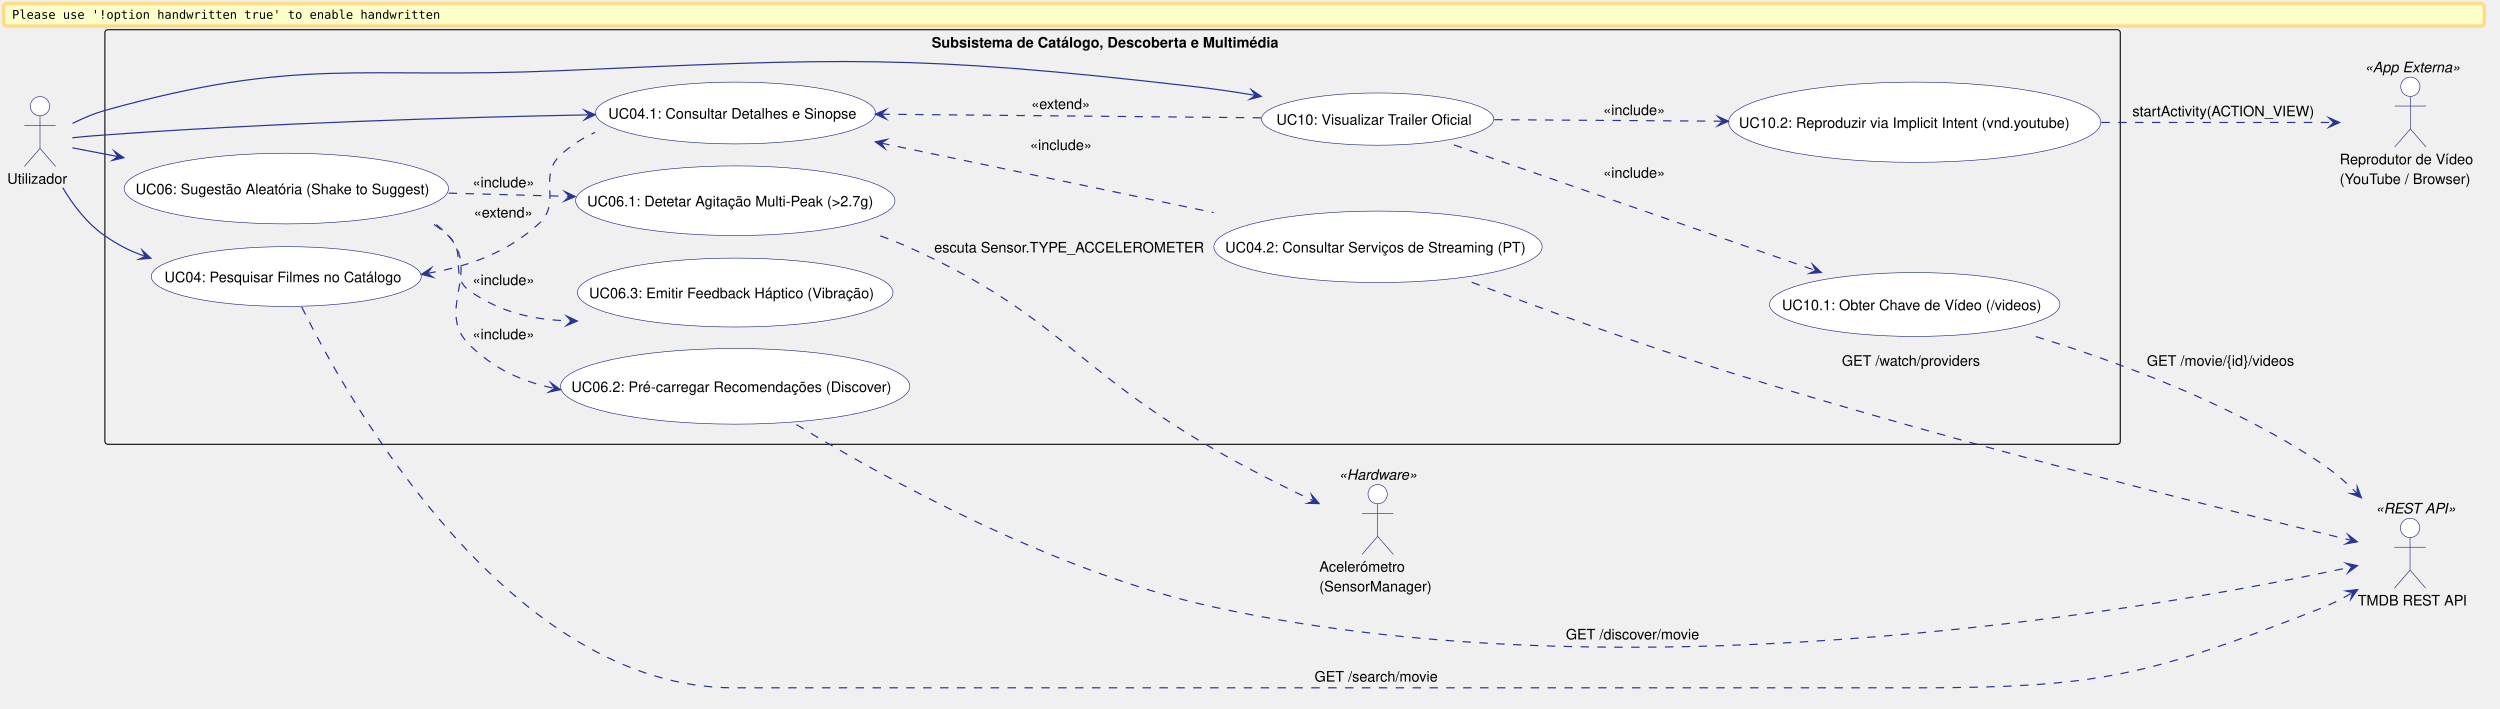
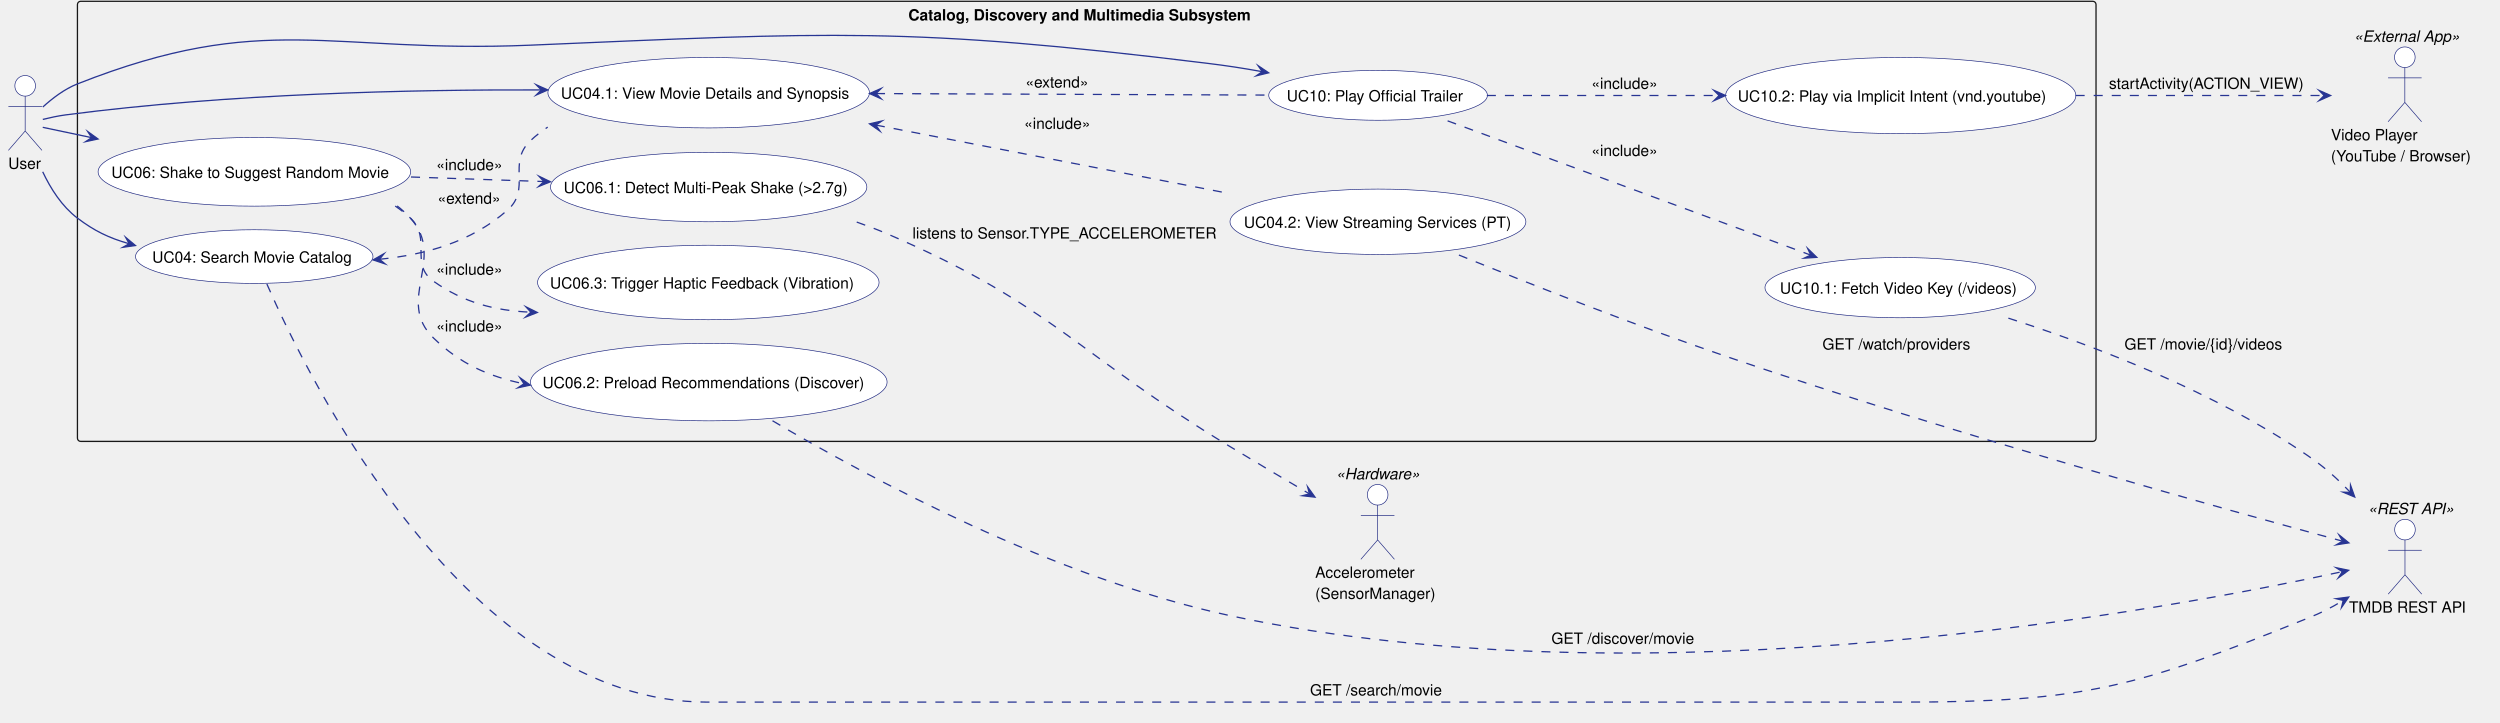
- <svg xmlns="http://www.w3.org/2000/svg" version="1.1" data-diagram-type="DESCRIPTION" style="width:2074px;height:588px;background:#FFFFFF;" width="2074px" height="588px" viewBox="0 0 2074 588" zoomAndPan="magnify" preserveAspectRatio="none" contentStyleType="text/css">
+ <svg xmlns="http://www.w3.org/2000/svg" version="1.1" data-diagram-type="DESCRIPTION" style="width:1937px;height:560px;background:#FFFFFF;" width="1937px" height="560px" viewBox="0 0 1937 560" zoomAndPan="magnify" preserveAspectRatio="none" contentStyleType="text/css">
  <defs />
  <g font-family="sans-serif" lengthAdjust="spacing">
-     <rect x="3" y="3" width="2058" height="18.62" fill="#FFC" style="stroke:#FD8;stroke-width:3;" rx="2.5" ry="2.5" />
-     <text x="10" y="15.62" fill="#000" font-size="10" textLength="354" font-family="monospace">Please use '!option handwritten true' to enable handwritten</text>
-     <g class="cluster" data-qualified-name="Subsistema de Cat.logo. Descoberta e Multim.dia" id="ent0005" data-source-line="26">
-       <rect x="87" y="24.62" width="1672" height="344" fill="none" style="stroke:#181818;stroke-width:1;" rx="2.5" ry="2.5" />
-       <text x="772.921" y="39.448" fill="#000" font-size="12" textLength="300.158" font-weight="700" font-family="'Helvetica, Arial, sans-serif'">Subsistema de Catálogo, Descoberta e Multimédia</text>
+     <g class="cluster" data-qualified-name="Catalog. Discovery and Multimedia Subsystem" id="ent0005" data-source-line="25">
+       <rect x="60" y="1" width="1564" height="341" fill="none" style="stroke:#181818;stroke-width:1;" rx="2.5" ry="2.5" />
+       <text x="703.789" y="15.828" fill="#000" font-size="12" textLength="276.422" font-weight="700" font-family="'Helvetica, Arial, sans-serif'">Catalog, Discovery and Multimedia Subsystem</text>
    </g>
-     <g class="entity" data-qualified-name="User" id="ent0001" data-source-line="21">
-       <ellipse cx="33.18" cy="88.12" rx="8" ry="8" fill="#FFF" style="stroke:#1A237E;stroke-width:0.5;" />
-       <path d="M33.18,96.12 L33.18,123.12 M20.18,104.12 L46.18,104.12 M33.18,123.12 L20.18,138.12 M33.18,123.12 L46.18,138.12" style="stroke:#1A237E;stroke-width:0.5;" fill="none" />
-       <text x="6" y="152.448" fill="#000" font-size="12" textLength="54.36" font-family="'Helvetica, Arial, sans-serif'">Utilizador</text>
+     <g class="entity" data-qualified-name="User" id="ent0001" data-source-line="20">
+       <ellipse cx="19.5" cy="66.5" rx="8" ry="8" fill="#FFF" style="stroke:#1A237E;stroke-width:0.5;" />
+       <path d="M19.5,74.5 L19.5,101.5 M6.5,82.5 L32.5,82.5 M19.5,101.5 L6.5,116.5 M19.5,101.5 L32.5,116.5" style="stroke:#1A237E;stroke-width:0.5;" fill="none" />
+       <text x="6.378" y="130.828" fill="#000" font-size="12" textLength="26.244" font-family="'Helvetica, Arial, sans-serif'">User</text>
    </g>
-     <g class="entity" data-qualified-name="TMDB" id="ent0002" data-source-line="22">
-       <ellipse cx="1999.374" cy="437.964" rx="8" ry="8" fill="#FFF" style="stroke:#1A237E;stroke-width:0.5;" />
-       <path d="M1999.374,445.964 L1999.374,472.964 M1986.374,453.964 L2012.374,453.964 M1999.374,472.964 L1986.374,487.964 M1999.374,472.964 L2012.374,487.964" style="stroke:#1A237E;stroke-width:0.5;" fill="none" />
-       <text x="1956" y="502.292" fill="#000" font-size="12" textLength="86.749" font-family="'Helvetica, Arial, sans-serif'">TMDB REST API</text>
-       <text x="1970.814" y="425.948" fill="#000" font-size="12" textLength="57.12" font-style="italic" font-family="'Helvetica, Arial, sans-serif'">«REST API»</text>
+     <g class="entity" data-qualified-name="TMDB" id="ent0002" data-source-line="21">
+       <ellipse cx="1863.374" cy="410.344" rx="8" ry="8" fill="#FFF" style="stroke:#1A237E;stroke-width:0.5;" />
+       <path d="M1863.374,418.344 L1863.374,445.344 M1850.374,426.344 L1876.374,426.344 M1863.374,445.344 L1850.374,460.344 M1863.374,445.344 L1876.374,460.344" style="stroke:#1A237E;stroke-width:0.5;" fill="none" />
+       <text x="1820" y="474.672" fill="#000" font-size="12" textLength="86.749" font-family="'Helvetica, Arial, sans-serif'">TMDB REST API</text>
+       <text x="1834.814" y="398.328" fill="#000" font-size="12" textLength="57.12" font-style="italic" font-family="'Helvetica, Arial, sans-serif'">«REST API»</text>
    </g>
-     <g class="entity" data-qualified-name="Sensor" id="ent0003" data-source-line="23">
-       <ellipse cx="1142.902" cy="409.964" rx="8" ry="8" fill="#FFF" style="stroke:#1A237E;stroke-width:0.5;" />
-       <path d="M1142.902,417.964 L1142.902,444.964 M1129.902,425.964 L1155.902,425.964 M1142.902,444.964 L1129.902,459.964 M1142.902,444.964 L1155.902,459.964" style="stroke:#1A237E;stroke-width:0.5;" fill="none" />
-       <text x="1094.5" y="474.292" fill="#000" font-size="12" textLength="76.813" font-family="'Helvetica, Arial, sans-serif'">Acelerómetro</text>
-       <text x="1094.5" y="490.636" fill="#000" font-size="12" textLength="96.805" font-family="'Helvetica, Arial, sans-serif'">(SensorManager)</text>
-       <text x="1110.7" y="397.948" fill="#000" font-size="12" textLength="64.404" font-style="italic" font-family="'Helvetica, Arial, sans-serif'">«Hardware»</text>
+     <g class="entity" data-qualified-name="Sensor" id="ent0003" data-source-line="22">
+       <ellipse cx="1067.402" cy="383.344" rx="8" ry="8" fill="#FFF" style="stroke:#1A237E;stroke-width:0.5;" />
+       <path d="M1067.402,391.344 L1067.402,418.344 M1054.402,399.344 L1080.402,399.344 M1067.402,418.344 L1054.402,433.344 M1067.402,418.344 L1080.402,433.344" style="stroke:#1A237E;stroke-width:0.5;" fill="none" />
+       <text x="1019" y="447.672" fill="#000" font-size="12" textLength="82.081" font-family="'Helvetica, Arial, sans-serif'">Accelerometer</text>
+       <text x="1019" y="464.016" fill="#000" font-size="12" textLength="96.805" font-family="'Helvetica, Arial, sans-serif'">(SensorManager)</text>
+       <text x="1035.2" y="371.328" fill="#000" font-size="12" textLength="64.404" font-style="italic" font-family="'Helvetica, Arial, sans-serif'">«Hardware»</text>
    </g>
-     <g class="entity" data-qualified-name="VideoPlayer" id="ent0004" data-source-line="24">
-       <ellipse cx="1999.632" cy="71.964" rx="8" ry="8" fill="#FFF" style="stroke:#1A237E;stroke-width:0.5;" />
-       <path d="M1999.632,79.964 L1999.632,106.964 M1986.632,87.964 L2012.632,87.964 M1999.632,106.964 L1986.632,121.964 M1999.632,106.964 L2012.632,121.964" style="stroke:#1A237E;stroke-width:0.5;" fill="none" />
-       <text x="1941" y="136.292" fill="#000" font-size="12" textLength="117.265" font-family="'Helvetica, Arial, sans-serif'">Reprodutor de Vídeo</text>
-       <text x="1941" y="152.636" fill="#000" font-size="12" textLength="114.529" font-family="'Helvetica, Arial, sans-serif'">(YouTube / Browser)</text>
-       <text x="1961.79" y="59.948" fill="#000" font-size="12" textLength="75.685" font-style="italic" font-family="'Helvetica, Arial, sans-serif'">«App Externa»</text>
+     <g class="entity" data-qualified-name="VideoPlayer" id="ent0004" data-source-line="23">
+       <ellipse cx="1863.264" cy="44.344" rx="8" ry="8" fill="#FFF" style="stroke:#1A237E;stroke-width:0.5;" />
+       <path d="M1863.264,52.344 L1863.264,79.344 M1850.264,60.344 L1876.264,60.344 M1863.264,79.344 L1850.264,94.344 M1863.264,79.344 L1876.264,94.344" style="stroke:#1A237E;stroke-width:0.5;" fill="none" />
+       <text x="1806" y="108.672" fill="#000" font-size="12" textLength="69.757" font-family="'Helvetica, Arial, sans-serif'">Video Player</text>
+       <text x="1806" y="125.016" fill="#000" font-size="12" textLength="114.529" font-family="'Helvetica, Arial, sans-serif'">(YouTube / Browser)</text>
+       <text x="1823.874" y="32.328" fill="#000" font-size="12" textLength="78.781" font-style="italic" font-family="'Helvetica, Arial, sans-serif'">«External App»</text>
    </g>
-     <g class="entity" data-qualified-name="Subsistema de Cat.logo. Descoberta e Multim.dia.UC04" id="ent0006" data-source-line="27">
-       <ellipse cx="237.495" cy="229.419" rx="111.995" ry="24.799" fill="#FFF" style="stroke:#1A237E;stroke-width:0.5;" />
-       <text x="136.449" y="234.091" fill="#000" font-size="12" textLength="202.093" font-family="'Helvetica, Arial, sans-serif'">UC04: Pesquisar Filmes no Catálogo</text>
+     <g class="entity" data-qualified-name="Catalog. Discovery and Multimedia Subsystem.UC04" id="ent0006" data-source-line="26">
+       <ellipse cx="196.986" cy="198.797" rx="91.986" ry="20.797" fill="#FFF" style="stroke:#1A237E;stroke-width:0.5;" />
+       <text x="117.936" y="203.469" fill="#000" font-size="12" textLength="158.101" font-family="'Helvetica, Arial, sans-serif'">UC04: Search Movie Catalog</text>
    </g>
-     <g class="entity" data-qualified-name="Subsistema de Cat.logo. Descoberta e Multim.dia.UC04_1" id="ent0007" data-source-line="28">
-       <ellipse cx="610.157" cy="93.751" rx="116.157" ry="25.631" fill="#FFF" style="stroke:#1A237E;stroke-width:0.5;" />
-       <text x="504.635" y="98.424" fill="#000" font-size="12" textLength="211.046" font-family="'Helvetica, Arial, sans-serif'">UC04.1: Consultar Detalhes e Sinopse</text>
+     <g class="entity" data-qualified-name="Catalog. Discovery and Multimedia Subsystem.UC04_1" id="ent0007" data-source-line="27">
+       <ellipse cx="549.071" cy="71.814" rx="124.571" ry="27.314" fill="#FFF" style="stroke:#1A237E;stroke-width:0.5;" />
+       <text x="434.572" y="76.486" fill="#000" font-size="12" textLength="228.998" font-family="'Helvetica, Arial, sans-serif'">UC04.1: View Movie Details and Synopsis</text>
    </g>
-     <g class="entity" data-qualified-name="Subsistema de Cat.logo. Descoberta e Multim.dia.UC04_2" id="ent0008" data-source-line="29">
-       <ellipse cx="1143.203" cy="204.761" rx="136.203" ry="29.641" fill="#FFF" style="stroke:#1A237E;stroke-width:0.5;" />
-       <text x="1016.422" y="209.433" fill="#000" font-size="12" textLength="253.562" font-family="'Helvetica, Arial, sans-serif'">UC04.2: Consultar Serviços de Streaming (PT)</text>
+     <g class="entity" data-qualified-name="Catalog. Discovery and Multimedia Subsystem.UC04_2" id="ent0008" data-source-line="28">
+       <ellipse cx="1067.626" cy="171.825" rx="114.626" ry="25.325" fill="#FFF" style="stroke:#1A237E;stroke-width:0.5;" />
+       <text x="963.747" y="176.497" fill="#000" font-size="12" textLength="207.757" font-family="'Helvetica, Arial, sans-serif'">UC04.2: View Streaming Services (PT)</text>
    </g>
-     <g class="entity" data-qualified-name="Subsistema de Cat.logo. Descoberta e Multim.dia.UC10" id="ent0009" data-source-line="31">
-       <ellipse cx="1142.879" cy="98.796" rx="96.379" ry="21.676" fill="#FFF" style="stroke:#1A237E;stroke-width:0.5;" />
-       <text x="1058.914" y="103.468" fill="#000" font-size="12" textLength="167.929" font-family="'Helvetica, Arial, sans-serif'">UC10: Visualizar Trailer Oficial</text>
+     <g class="entity" data-qualified-name="Catalog. Discovery and Multimedia Subsystem.UC10" id="ent0009" data-source-line="30">
+       <ellipse cx="1067.724" cy="73.845" rx="84.724" ry="19.345" fill="#FFF" style="stroke:#1A237E;stroke-width:0.5;" />
+       <text x="996.948" y="78.517" fill="#000" font-size="12" textLength="141.553" font-family="'Helvetica, Arial, sans-serif'">UC10: Play Official Trailer</text>
    </g>
-     <g class="entity" data-qualified-name="Subsistema de Cat.logo. Descoberta e Multim.dia.UC10_1" id="ent0010" data-source-line="32">
-       <ellipse cx="1588.461" cy="252.612" rx="120.461" ry="26.492" fill="#FFF" style="stroke:#1A237E;stroke-width:0.5;" />
-       <text x="1478.336" y="257.284" fill="#000" font-size="12" textLength="220.25" font-family="'Helvetica, Arial, sans-serif'">UC10.1: Obter Chave de Vídeo (/videos)</text>
+     <g class="entity" data-qualified-name="Catalog. Discovery and Multimedia Subsystem.UC10_1" id="ent0010" data-source-line="31">
+       <ellipse cx="1472.262" cy="222.852" rx="104.762" ry="23.352" fill="#FFF" style="stroke:#1A237E;stroke-width:0.5;" />
+       <text x="1379.064" y="227.525" fill="#000" font-size="12" textLength="186.397" font-family="'Helvetica, Arial, sans-serif'">UC10.1: Fetch Video Key (/videos)</text>
    </g>
-     <g class="entity" data-qualified-name="Subsistema de Cat.logo. Descoberta e Multim.dia.UC10_2" id="ent0011" data-source-line="33">
-       <ellipse cx="1588.418" cy="101.404" rx="154.418" ry="33.284" fill="#FFF" style="stroke:#1A237E;stroke-width:0.5;" />
-       <text x="1442.617" y="106.076" fill="#000" font-size="12" textLength="291.602" font-family="'Helvetica, Arial, sans-serif'">UC10.2: Reproduzir via Implicit Intent (vnd.youtube)</text>
+     <g class="entity" data-qualified-name="Catalog. Discovery and Multimedia Subsystem.UC10_2" id="ent0011" data-source-line="32">
+       <ellipse cx="1472.695" cy="74.039" rx="135.695" ry="29.539" fill="#FFF" style="stroke:#1A237E;stroke-width:0.5;" />
+       <text x="1346.448" y="78.711" fill="#000" font-size="12" textLength="252.494" font-family="'Helvetica, Arial, sans-serif'">UC10.2: Play via Implicit Intent (vnd.youtube)</text>
    </g>
-     <g class="entity" data-qualified-name="Subsistema de Cat.logo. Descoberta e Multim.dia.UC06" id="ent0012" data-source-line="35">
-       <ellipse cx="237.548" cy="156.43" rx="134.548" ry="29.31" fill="#FFF" style="stroke:#1A237E;stroke-width:0.5;" />
-       <text x="112.507" y="161.102" fill="#000" font-size="12" textLength="250.082" font-family="'Helvetica, Arial, sans-serif'">UC06: Sugestão Aleatória (Shake to Suggest)</text>
+     <g class="entity" data-qualified-name="Catalog. Discovery and Multimedia Subsystem.UC06" id="ent0012" data-source-line="34">
+       <ellipse cx="197.091" cy="133.118" rx="121.091" ry="26.618" fill="#FFF" style="stroke:#1A237E;stroke-width:0.5;" />
+       <text x="86.294" y="137.79" fill="#000" font-size="12" textLength="221.594" font-family="'Helvetica, Arial, sans-serif'">UC06: Shake to Suggest Random Movie</text>
    </g>
-     <g class="entity" data-qualified-name="Subsistema de Cat.logo. Descoberta e Multim.dia.UC06_1" id="ent0013" data-source-line="36">
-       <ellipse cx="609.973" cy="166.515" rx="132.473" ry="28.895" fill="#FFF" style="stroke:#1A237E;stroke-width:0.5;" />
-       <text x="487.117" y="171.187" fill="#000" font-size="12" textLength="245.714" font-family="'Helvetica, Arial, sans-serif'">UC06.1: Detetar Agitação Multi-Peak (&gt;2.7g)</text>
+     <g class="entity" data-qualified-name="Catalog. Discovery and Multimedia Subsystem.UC06_1" id="ent0013" data-source-line="35">
+       <ellipse cx="549.067" cy="144.913" rx="122.567" ry="26.913" fill="#FFF" style="stroke:#1A237E;stroke-width:0.5;" />
+       <text x="436.698" y="149.585" fill="#000" font-size="12" textLength="224.738" font-family="'Helvetica, Arial, sans-serif'">UC06.1: Detect Multi-Peak Shake (&gt;2.7g)</text>
    </g>
-     <g class="entity" data-qualified-name="Subsistema de Cat.logo. Descoberta e Multim.dia.UC06_2" id="ent0014" data-source-line="37">
-       <ellipse cx="609.899" cy="320.5" rx="144.899" ry="31.38" fill="#FFF" style="stroke:#1A237E;stroke-width:0.5;" />
-       <text x="474.01" y="325.172" fill="#000" font-size="12" textLength="271.778" font-family="'Helvetica, Arial, sans-serif'">UC06.2: Pré-carregar Recomendações (Discover)</text>
+     <g class="entity" data-qualified-name="Catalog. Discovery and Multimedia Subsystem.UC06_2" id="ent0014" data-source-line="36">
+       <ellipse cx="549.163" cy="296.033" rx="138.163" ry="30.033" fill="#FFF" style="stroke:#1A237E;stroke-width:0.5;" />
+       <text x="420.324" y="300.705" fill="#000" font-size="12" textLength="257.678" font-family="'Helvetica, Arial, sans-serif'">UC06.2: Preload Recommendations (Discover)</text>
    </g>
-     <g class="entity" data-qualified-name="Subsistema de Cat.logo. Descoberta e Multim.dia.UC06_3" id="ent0015" data-source-line="38">
-       <ellipse cx="609.914" cy="242.703" rx="130.914" ry="28.583" fill="#FFF" style="stroke:#1A237E;stroke-width:0.5;" />
-       <text x="488.702" y="247.375" fill="#000" font-size="12" textLength="242.426" font-family="'Helvetica, Arial, sans-serif'">UC06.3: Emitir Feedback Háptico (Vibração)</text>
+     <g class="entity" data-qualified-name="Catalog. Discovery and Multimedia Subsystem.UC06_3" id="ent0015" data-source-line="37">
+       <ellipse cx="548.803" cy="218.861" rx="132.303" ry="28.861" fill="#FFF" style="stroke:#1A237E;stroke-width:0.5;" />
+       <text x="426.126" y="223.533" fill="#000" font-size="12" textLength="245.354" font-family="'Helvetica, Arial, sans-serif'">UC06.3: Trigger Haptic Feedback (Vibration)</text>
    </g>
    <g class="link" data-entity-1="ent0001" data-entity-2="ent0006" id="lnk16" data-link-type="dependency">
-       <polygon points="125.166,214.255,117.969,207.531,120.441,212.619,115.352,215.091,125.166,214.255" fill="#283593" style="stroke:#283593;stroke-width:1;stroke-linejoin:miter;stroke-miterlimit:10;" />
-       <path d="M52.016,155.693 C60.68,170.214 72.395,185.654 87,195.62 C98.543,203.497 106.914,207.937 120.441,212.619" style="stroke:#283593;stroke-width:1;" fill="none" />
+       <polygon points="104.931,190.239,97.376,183.92,100.123,188.865,95.178,191.613,104.931,190.239" fill="#283593" style="stroke:#283593;stroke-width:1;stroke-linejoin:miter;stroke-miterlimit:10;" />
+       <path d="M33.083,133.104 C39.27,146.239 48.033,159.979 60,169 C73.129,178.897 84.071,184.28 100.123,188.865" style="stroke:#283593;stroke-width:1;" fill="none" />
    </g>
    <g class="link" data-entity-1="ent0001" data-entity-2="ent0007" id="lnk17" data-link-type="dependency">
-       <polygon points="493.883,95.172,484.808,91.345,488.884,95.268,484.961,99.343,493.883,95.172" fill="#283593" style="stroke:#283593;stroke-width:1;stroke-linejoin:miter;stroke-miterlimit:10;" />
-       <path d="M60.027,114.325 C65.928,113.672 72.173,113.055 78,112.62 C221.046,101.949 381.233,97.327 488.884,95.268" style="stroke:#283593;stroke-width:1;" fill="none" />
+       <polygon points="424.406,69.685,415.419,65.657,419.406,69.669,415.393,73.656,424.406,69.685" fill="#283593" style="stroke:#283593;stroke-width:1;stroke-linejoin:miter;stroke-miterlimit:10;" />
+       <path d="M33.163,92.522 C38.61,91.175 45.074,89.774 51,89 C177.486,72.477 318.52,69.348 419.406,69.669" style="stroke:#283593;stroke-width:1;" fill="none" />
    </g>
    <g class="link" data-entity-1="ent0001" data-entity-2="ent0009" id="lnk18" data-link-type="dependency">
-       <polygon points="1046.357,79.937,1038.147,74.498,1041.427,79.107,1036.818,82.387,1046.357,79.937" fill="#283593" style="stroke:#283593;stroke-width:1;stroke-linejoin:miter;stroke-miterlimit:10;" />
-       <path d="M60.201,102.394 C68.517,98.219 77.917,94.149 87,91.62 C249.458,46.383 296.521,65.96 465,58.62 C697.74,48.48 757.58,44.869 989,71.62 C1007.622,73.773 1022.479,75.916 1041.427,79.107" style="stroke:#283593;stroke-width:1;" fill="none" />
+       <polygon points="982.93,56.406,974.78,50.875,978.009,55.521,973.364,58.749,982.93,56.406" fill="#283593" style="stroke:#283593;stroke-width:1;stroke-linejoin:miter;stroke-miterlimit:10;" />
+       <path d="M33.154,82.934 C40.361,76.36 49.943,68.963 60,65 C205.669,7.604 254.573,41.673 411,35 C643.76,25.071 703.763,20.617 935,49 C950.569,50.911 962.15,52.667 978.009,55.521" style="stroke:#283593;stroke-width:1;" fill="none" />
    </g>
    <g class="link" data-entity-1="ent0001" data-entity-2="ent0012" id="lnk19" data-link-type="dependency">
-       <polygon points="102.723,130.855,94.642,125.226,97.813,129.91,93.129,133.081,102.723,130.855" fill="#283593" style="stroke:#283593;stroke-width:1;stroke-linejoin:miter;stroke-miterlimit:10;" />
-       <path d="M60.059,122.639 C71.809,124.902 81.745,126.815 97.813,129.91" style="stroke:#283593;stroke-width:1;" fill="none" />
+       <polygon points="75.95,107.69,67.969,101.92,71.058,106.659,66.319,109.748,75.95,107.69" fill="#283593" style="stroke:#283593;stroke-width:1;stroke-linejoin:miter;stroke-miterlimit:10;" />
+       <path d="M33.122,98.661 C43.26,100.798 53.737,103.007 71.058,106.659" style="stroke:#283593;stroke-width:1;" fill="none" />
    </g>
    <g class="link" data-entity-1="ent0006" data-entity-2="ent0007" id="lnk20" data-link-type="dependency">
-       <polygon points="349.655,227.587,359.193,230.042,354.586,226.759,357.868,222.152,349.655,227.587" fill="#283593" style="stroke:#283593;stroke-width:1;stroke-linejoin:miter;stroke-miterlimit:10;" />
-       <path d="M354.586,226.759 C389.347,220.924 420.551,209.599 447,185.62 C466.682,167.776 445.592,146.761 465,128.62 C473.364,120.802 483.171,114.644 493.667,109.806" style="stroke:#283593;stroke-width:1;stroke-dasharray:7,7;" fill="none" />
-       <text x="393" y="180.448" fill="#000" font-size="12" textLength="51.228" font-family="'Helvetica, Arial, sans-serif'">«extend»</text>
+       <polygon points="289.041,201.38,298.391,204.473,294.017,200.887,297.603,196.512,289.041,201.38" fill="#283593" style="stroke:#283593;stroke-width:1;stroke-linejoin:miter;stroke-miterlimit:10;" />
+       <path d="M294.017,200.887 C330.106,197.313 364.685,187.625 393,163 C412.089,146.399 392.601,126.363 411,109 C415.121,105.111 419.608,101.622 424.361,98.493" style="stroke:#283593;stroke-width:1;stroke-dasharray:7,7;" fill="none" />
+       <text x="339" y="157.828" fill="#000" font-size="12" textLength="51.228" font-family="'Helvetica, Arial, sans-serif'">«extend»</text>
    </g>
    <g class="link" data-entity-1="ent0007" data-entity-2="ent0008" id="lnk21" data-link-type="dependency">
-       <polygon points="726.219,117.705,734.21,123.462,731.113,118.728,735.847,115.632,726.219,117.705" fill="#283593" style="stroke:#283593;stroke-width:1;stroke-linejoin:miter;stroke-miterlimit:10;" />
-       <path d="M731.113,118.728 C813.622,135.976 920.108,158.236 1006.823,176.363" style="stroke:#283593;stroke-width:1;stroke-dasharray:7,7;" fill="none" />
-       <text x="854.5" y="124.448" fill="#000" font-size="12" textLength="53.148" font-family="'Helvetica, Arial, sans-serif'">«include»</text>
+       <polygon points="673.715,95.952,681.79,101.59,678.623,96.903,683.311,93.736,673.715,95.952" fill="#283593" style="stroke:#283593;stroke-width:1;stroke-linejoin:miter;stroke-miterlimit:10;" />
+       <path d="M678.623,96.903 C763.381,113.313 870.053,133.966 952.622,149.952" style="stroke:#283593;stroke-width:1;stroke-dasharray:7,7;" fill="none" />
+       <text x="793.5" y="99.828" fill="#000" font-size="12" textLength="53.148" font-family="'Helvetica, Arial, sans-serif'">«include»</text>
    </g>
    <g class="link" data-entity-1="ent0007" data-entity-2="ent0009" id="lnk22" data-link-type="dependency">
-       <polygon points="726.219,94.705,735.181,98.789,731.219,94.752,735.256,90.79,726.219,94.705" fill="#283593" style="stroke:#283593;stroke-width:1;stroke-linejoin:miter;stroke-miterlimit:10;" />
-       <path d="M731.219,94.752 C826.843,95.652 956.249,96.871 1046.092,97.717" style="stroke:#283593;stroke-width:1;stroke-dasharray:7,7;" fill="none" />
-       <text x="855.5" y="90.448" fill="#000" font-size="12" textLength="51.228" font-family="'Helvetica, Arial, sans-serif'">«extend»</text>
+       <polygon points="673.715,72.479,682.699,76.514,678.715,72.498,682.73,68.514,673.715,72.479" fill="#283593" style="stroke:#283593;stroke-width:1;stroke-linejoin:miter;stroke-miterlimit:10;" />
+       <path d="M678.715,72.498 C774.365,72.869 899.177,73.352 982.902,73.676" style="stroke:#283593;stroke-width:1;stroke-dasharray:7,7;" fill="none" />
+       <text x="794.5" y="67.828" fill="#000" font-size="12" textLength="51.228" font-family="'Helvetica, Arial, sans-serif'">«extend»</text>
    </g>
    <g class="link" data-entity-1="ent0009" data-entity-2="ent0010" id="lnk23" data-link-type="dependency">
-       <polygon points="1510.913,226.026,1503.724,219.295,1506.19,224.386,1501.099,226.853,1510.913,226.026" fill="#283593" style="stroke:#283593;stroke-width:1;stroke-linejoin:miter;stroke-miterlimit:10;" />
-       <path d="M1206.134,120.195 C1285.996,147.926 1419.892,194.42 1506.19,224.386" style="stroke:#283593;stroke-width:1;stroke-dasharray:7,7;" fill="none" />
-       <text x="1330" y="147.448" fill="#000" font-size="12" textLength="53.148" font-family="'Helvetica, Arial, sans-serif'">«include»</text>
+       <polygon points="1407.643,199.39,1400.588,192.517,1402.953,197.656,1397.814,200.021,1407.643,199.39" fill="#283593" style="stroke:#283593;stroke-width:1;stroke-linejoin:miter;stroke-miterlimit:10;" />
+       <path d="M1121.6,93.632 C1195.338,120.895 1323.883,168.422 1402.953,197.656" style="stroke:#283593;stroke-width:1;stroke-dasharray:7,7;" fill="none" />
+       <text x="1233" y="120.828" fill="#000" font-size="12" textLength="53.148" font-family="'Helvetica, Arial, sans-serif'">«include»</text>
    </g>
    <g class="link" data-entity-1="ent0009" data-entity-2="ent0011" id="lnk24" data-link-type="dependency">
-       <polygon points="1433.995,100.582,1425.022,96.521,1428.995,100.548,1424.968,104.521,1433.995,100.582" fill="#283593" style="stroke:#283593;stroke-width:1;stroke-linejoin:miter;stroke-miterlimit:10;" />
-       <path d="M1239.687,99.267 C1296.345,99.651 1364.444,100.111 1428.995,100.548" style="stroke:#283593;stroke-width:1;stroke-dasharray:7,7;" fill="none" />
-       <text x="1330" y="95.448" fill="#000" font-size="12" textLength="53.148" font-family="'Helvetica, Arial, sans-serif'">«include»</text>
+       <polygon points="1336.946,74,1327.946,70,1331.946,74,1327.946,78,1336.946,74" fill="#283593" style="stroke:#283593;stroke-width:1;stroke-linejoin:miter;stroke-miterlimit:10;" />
+       <path d="M1152.002,74 C1205.374,74 1270.8,74 1331.946,74" style="stroke:#283593;stroke-width:1;stroke-dasharray:7,7;" fill="none" />
+       <text x="1233" y="68.828" fill="#000" font-size="12" textLength="53.148" font-family="'Helvetica, Arial, sans-serif'">«include»</text>
    </g>
    <g class="link" data-entity-1="ent0012" data-entity-2="ent0013" id="lnk25" data-link-type="dependency">
-       <polygon points="477.3,163.065,468.411,158.824,472.302,162.93,468.195,166.821,477.3,163.065" fill="#283593" style="stroke:#283593;stroke-width:1;stroke-linejoin:miter;stroke-miterlimit:10;" />
-       <path d="M372.259,160.23 C406.46,161.153 438.205,162.01 472.302,162.93" style="stroke:#283593;stroke-width:1;stroke-dasharray:7,7;" fill="none" />
-       <text x="392" y="155.448" fill="#000" font-size="12" textLength="53.148" font-family="'Helvetica, Arial, sans-serif'">«include»</text>
+       <polygon points="426.437,140.832,417.579,136.526,421.44,140.661,417.305,144.521,426.437,140.832" fill="#283593" style="stroke:#283593;stroke-width:1;stroke-linejoin:miter;stroke-miterlimit:10;" />
+       <path d="M318.45,137.13 C353.351,138.326 386.471,139.462 421.44,140.661" style="stroke:#283593;stroke-width:1;stroke-dasharray:7,7;" fill="none" />
+       <text x="338" y="131.828" fill="#000" font-size="12" textLength="53.148" font-family="'Helvetica, Arial, sans-serif'">«include»</text>
    </g>
    <g class="link" data-entity-1="ent0012" data-entity-2="ent0014" id="lnk26" data-link-type="dependency">
-       <polygon points="464.902,323.272,456.937,317.479,460.013,322.227,455.265,325.302,464.902,323.272" fill="#283593" style="stroke:#283593;stroke-width:1;stroke-linejoin:miter;stroke-miterlimit:10;" />
-       <path d="M361.941,186.304 C365.531,189.138 368.903,192.235 372,195.62 C399.828,226.04 360.252,258.075 390,286.62 C410.405,306.2 432.256,316.295 460.013,322.227" style="stroke:#283593;stroke-width:1;stroke-dasharray:7,7;" fill="none" />
-       <text x="392" y="281.448" fill="#000" font-size="12" textLength="53.148" font-family="'Helvetica, Arial, sans-serif'">«include»</text>
+       <polygon points="410.87,298.383,402.868,292.641,405.974,297.369,401.245,300.475,410.87,298.383" fill="#283593" style="stroke:#283593;stroke-width:1;stroke-linejoin:miter;stroke-miterlimit:10;" />
+       <path d="M307.707,159.55 C311.407,162.392 314.863,165.532 318,169 C346.24,200.224 305.756,232.713 336,262 C356.285,281.643 378.231,291.624 405.974,297.369" style="stroke:#283593;stroke-width:1;stroke-dasharray:7,7;" fill="none" />
+       <text x="338" y="256.828" fill="#000" font-size="12" textLength="53.148" font-family="'Helvetica, Arial, sans-serif'">«include»</text>
    </g>
    <g class="link" data-entity-1="ent0012" data-entity-2="ent0015" id="lnk27" data-link-type="dependency">
-       <polygon points="478.933,266.308,470.008,262.144,473.934,266.216,469.861,270.142,478.933,266.308" fill="#283593" style="stroke:#283593;stroke-width:1;stroke-linejoin:miter;stroke-miterlimit:10;" />
-       <path d="M359.995,186.223 C364.233,189.073 368.259,192.197 372,195.62 C388.197,210.44 371.895,229.202 390,241.62 C415.789,259.308 442.614,265.642 473.934,266.216" style="stroke:#283593;stroke-width:1;stroke-dasharray:7,7;" fill="none" />
-       <text x="392" y="236.448" fill="#000" font-size="12" textLength="53.148" font-family="'Helvetica, Arial, sans-serif'">«include»</text>
+       <polygon points="416.307,242.101,407.484,237.723,411.312,241.889,407.146,245.716,416.307,242.101" fill="#283593" style="stroke:#283593;stroke-width:1;stroke-linejoin:miter;stroke-miterlimit:10;" />
+       <path d="M306.215,159.66 C310.4,162.468 314.357,165.571 318,169 C334.895,184.901 317.007,204.676 336,218 C359.276,234.329 382.814,240.682 411.312,241.889" style="stroke:#283593;stroke-width:1;stroke-dasharray:7,7;" fill="none" />
+       <text x="338" y="212.828" fill="#000" font-size="12" textLength="53.148" font-family="'Helvetica, Arial, sans-serif'">«include»</text>
    </g>
    <g class="link" data-entity-1="ent0006" data-entity-2="ent0002" id="lnk28" data-link-type="dependency">
-       <polygon points="1955.927,489.085,1946.147,490.252,1951.63,491.643,1950.24,497.126,1955.927,489.085" fill="#283593" style="stroke:#283593;stroke-width:1;stroke-linejoin:miter;stroke-miterlimit:10;" />
-       <path d="M250.312,254.695 C289.335,333.444 422.358,570.62 609,570.62 C609,570.62 609,570.62 1589.5,570.62 C1740.511,570.62 1782.366,560.634 1923,505.62 C1934.149,501.258 1941.217,497.842 1951.63,491.643" style="stroke:#283593;stroke-width:1;stroke-dasharray:7,7;" fill="none" />
-       <text x="1090.5" y="565.448" fill="#000" font-size="12" textLength="105.949" font-family="'Helvetica, Arial, sans-serif'">GET /search/movie</text>
+       <polygon points="1819.787,462.586,1810.022,463.873,1815.522,465.196,1814.199,470.696,1819.787,462.586" fill="#283593" style="stroke:#283593;stroke-width:1;stroke-linejoin:miter;stroke-miterlimit:10;" />
+       <path d="M206.776,220.062 C239.54,294.967 362.426,544 548,544 C548,544 548,544 1473.5,544 C1616.232,544 1655.626,532.381 1788,479 C1798.779,474.653 1805.46,471.355 1815.522,465.196" style="stroke:#283593;stroke-width:1;stroke-dasharray:7,7;" fill="none" />
+       <text x="1015" y="538.828" fill="#000" font-size="12" textLength="105.949" font-family="'Helvetica, Arial, sans-serif'">GET /search/movie</text>
    </g>
    <g class="link" data-entity-1="ent0008" data-entity-2="ent0002" id="lnk29" data-link-type="dependency">
-       <polygon points="1955.665,449.451,1947.849,443.458,1950.803,448.282,1945.979,451.237,1955.665,449.451" fill="#283593" style="stroke:#283593;stroke-width:1;stroke-linejoin:miter;stroke-miterlimit:10;" />
-       <path d="M1220.955,234.187 C1279.062,256.031 1360.995,285.808 1434,308.62 C1626.696,368.831 1856.055,425.508 1950.803,448.282" style="stroke:#283593;stroke-width:1;stroke-dasharray:7,7;" fill="none" />
-       <text x="1528" y="303.448" fill="#000" font-size="12" textLength="121.441" font-family="'Helvetica, Arial, sans-serif'">GET /watch/providers</text>
+       <polygon points="1819.9,420.615,1812.256,414.405,1815.074,419.31,1810.168,422.128,1819.9,420.615" fill="#283593" style="stroke:#283593;stroke-width:1;stroke-linejoin:miter;stroke-miterlimit:10;" />
+       <path d="M1130.367,197.607 C1184.453,219.596 1265.33,251.527 1337,276 C1514.422,336.585 1725.143,395.001 1815.074,419.31" style="stroke:#283593;stroke-width:1;stroke-dasharray:7,7;" fill="none" />
+       <text x="1412" y="270.828" fill="#000" font-size="12" textLength="121.441" font-family="'Helvetica, Arial, sans-serif'">GET /watch/providers</text>
    </g>
    <g class="link" data-entity-1="ent0010" data-entity-2="ent0002" id="lnk30" data-link-type="dependency">
-       <polygon points="1959.033,412.981,1955.537,403.774,1955.513,409.431,1949.856,409.406,1959.033,412.981" fill="#283593" style="stroke:#283593;stroke-width:1;stroke-linejoin:miter;stroke-miterlimit:10;" />
-       <path d="M1688.89,279.212 C1758.123,300.55 1850.653,334.862 1923,382.62 C1935.812,391.078 1944.643,398.467 1955.513,409.431" style="stroke:#283593;stroke-width:1;stroke-dasharray:7,7;" fill="none" />
-       <text x="1781" y="303.448" fill="#000" font-size="12" textLength="128.977" font-family="'Helvetica, Arial, sans-serif'">GET /movie/{id}/videos</text>
+       <polygon points="1824.459,385.103,1821.174,375.818,1821.02,381.473,1815.366,381.32,1824.459,385.103" fill="#283593" style="stroke:#283593;stroke-width:1;stroke-linejoin:miter;stroke-miterlimit:10;" />
+       <path d="M1556.086,246.507 C1622.45,267.81 1716.119,303.471 1788,353 C1801.04,361.985 1810.105,369.949 1821.02,381.473" style="stroke:#283593;stroke-width:1;stroke-dasharray:7,7;" fill="none" />
+       <text x="1646" y="270.828" fill="#000" font-size="12" textLength="128.977" font-family="'Helvetica, Arial, sans-serif'">GET /movie/{id}/videos</text>
    </g>
    <g class="link" data-entity-1="ent0014" data-entity-2="ent0002" id="lnk31" data-link-type="dependency">
-       <polygon points="1955.788,469.283,1946.15,467.259,1950.899,470.331,1947.827,475.081,1955.788,469.283" fill="#283593" style="stroke:#283593;stroke-width:1;stroke-linejoin:miter;stroke-miterlimit:10;" />
-       <path d="M660.686,352.241 C733.35,396.418 874.411,474.465 1007,503.62 C1366.708,582.716 1812.077,500.101 1950.899,470.331" style="stroke:#283593;stroke-width:1;stroke-dasharray:7,7;" fill="none" />
-       <text x="1299" y="530.448" fill="#000" font-size="12" textLength="115.633" font-family="'Helvetica, Arial, sans-serif'">GET /discover/movie</text>
+       <polygon points="1819.713,441.855,1810.067,439.862,1814.827,442.919,1811.77,447.679,1819.713,441.855" fill="#283593" style="stroke:#283593;stroke-width:1;stroke-linejoin:miter;stroke-miterlimit:10;" />
+       <path d="M598.549,326.014 C672.006,369.478 817.257,447.916 953,477 C1280.332,547.133 1683.531,471.522 1814.827,442.919" style="stroke:#283593;stroke-width:1;stroke-dasharray:7,7;" fill="none" />
+       <text x="1202" y="498.828" fill="#000" font-size="12" textLength="115.633" font-family="'Helvetica, Arial, sans-serif'">GET /discover/movie</text>
    </g>
    <g class="link" data-entity-1="ent0013" data-entity-2="ent0003" id="lnk32" data-link-type="dependency">
-       <polygon points="1094.386,417.775,1087.977,410.297,1089.871,415.627,1084.541,417.521,1094.386,417.775" fill="#283593" style="stroke:#283593;stroke-width:1;stroke-linejoin:miter;stroke-miterlimit:10;" />
-       <path d="M730.333,195.686 C738.792,198.735 747.095,202.043 755,205.62 C877.416,261.004 890.597,305.513 1007,372.62 C1035.335,388.955 1063.67,403.164 1089.871,415.627" style="stroke:#283593;stroke-width:1;stroke-dasharray:7,7;" fill="none" />
-       <text x="775" y="209.448" fill="#000" font-size="12" textLength="212.221" font-family="'Helvetica, Arial, sans-serif'">escuta Sensor.TYPE_ACCELEROMETER</text>
+       <polygon points="1018.87,385.197,1013.138,377.188,1014.559,382.663,1009.084,384.085,1018.87,385.197" fill="#283593" style="stroke:#283593;stroke-width:1;stroke-linejoin:miter;stroke-miterlimit:10;" />
+       <path d="M663.786,172.062 C671.735,174.817 679.545,177.794 687,181 C814.805,235.955 833.98,273.969 953,346 C974.534,359.032 994.207,370.702 1014.559,382.663" style="stroke:#283593;stroke-width:1;stroke-dasharray:7,7;" fill="none" />
+       <text x="707" y="184.828" fill="#000" font-size="12" textLength="226.382" font-family="'Helvetica, Arial, sans-serif'">listens to Sensor.TYPE_ACCELEROMETER</text>
    </g>
    <g class="link" data-entity-1="ent0011" data-entity-2="ent0004" id="lnk33" data-link-type="dependency">
-       <polygon points="1940.955,101.62,1931.955,97.62,1935.955,101.62,1931.955,105.62,1940.955,101.62" fill="#283593" style="stroke:#283593;stroke-width:1;stroke-linejoin:miter;stroke-miterlimit:10;" />
-       <path d="M1743.251,101.62 C1812.351,101.62 1884.703,101.62 1935.955,101.62" style="stroke:#283593;stroke-width:1;stroke-dasharray:7,7;" fill="none" />
-       <text x="1769" y="96.448" fill="#000" font-size="12" textLength="152.713" font-family="'Helvetica, Arial, sans-serif'">startActivity(ACTION_VIEW)</text>
+       <polygon points="1805.756,74,1796.756,70,1800.756,74,1796.756,78,1805.756,74" fill="#283593" style="stroke:#283593;stroke-width:1;stroke-linejoin:miter;stroke-miterlimit:10;" />
+       <path d="M1608.189,74 C1675.802,74 1749.098,74 1800.756,74" style="stroke:#283593;stroke-width:1;stroke-dasharray:7,7;" fill="none" />
+       <text x="1634" y="68.828" fill="#000" font-size="12" textLength="152.713" font-family="'Helvetica, Arial, sans-serif'">startActivity(ACTION_VIEW)</text>
    </g>
  </g>
</svg>
